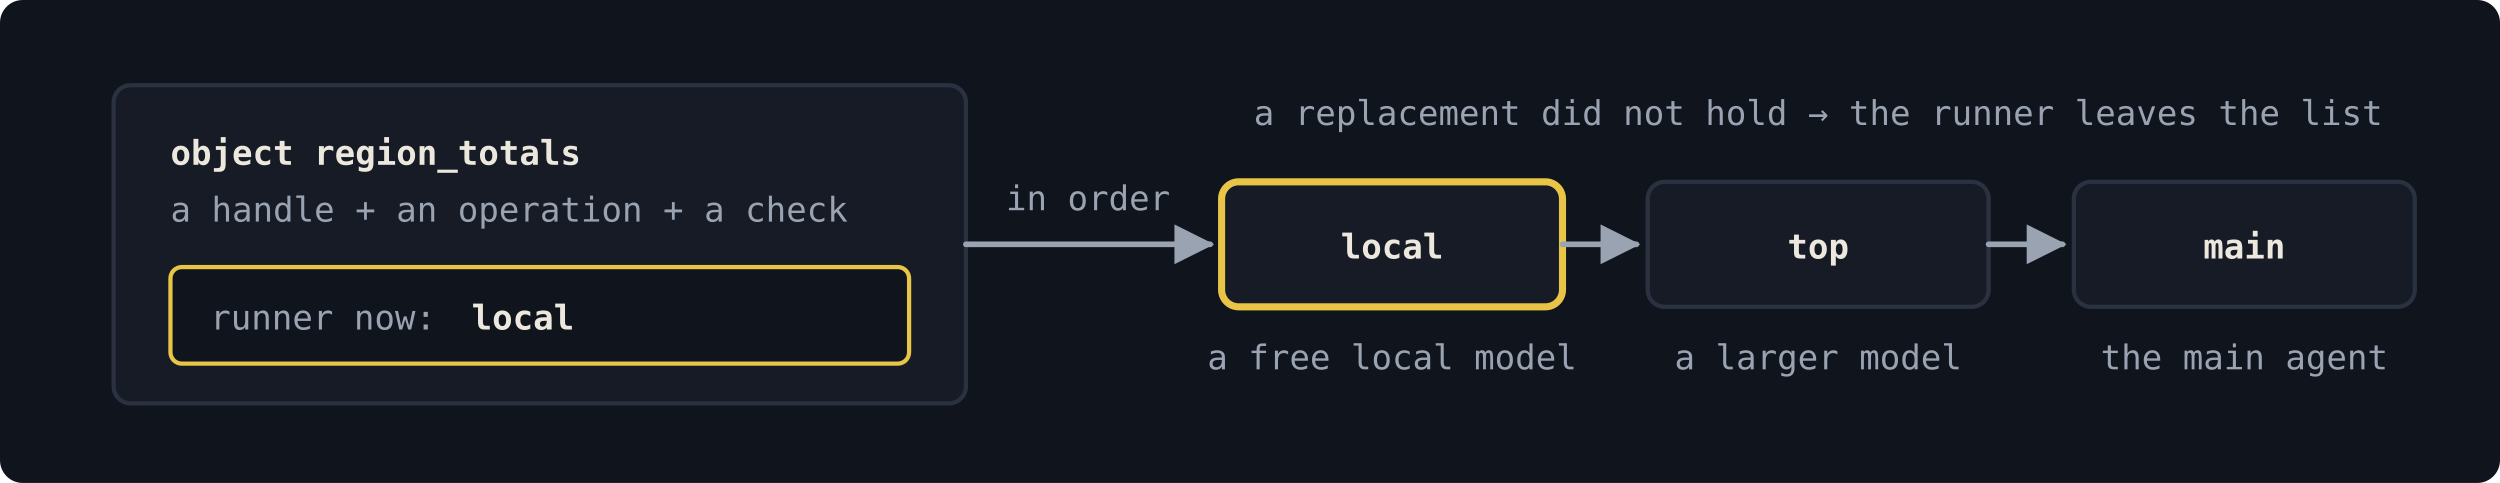
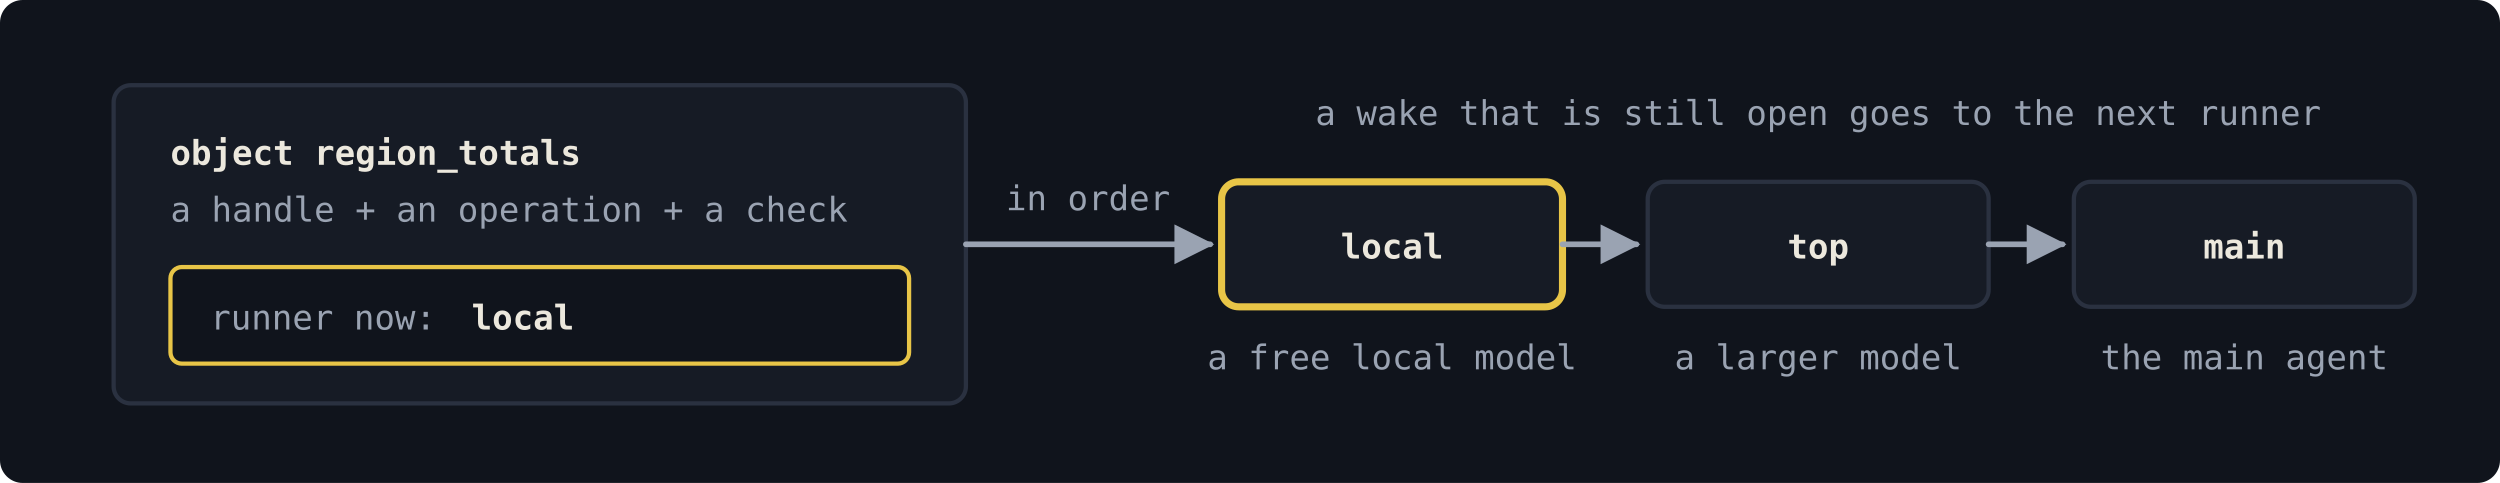
- <svg xmlns="http://www.w3.org/2000/svg" viewBox="0 0 880 170.0" width="880" role="img" aria-label="An object holds a slot for its runner. The runners are in order: a local model, then a larger model, then the main agent. A runner whose replacement does not hold leaves the list, and the next runner gets the wake.">
+ <svg xmlns="http://www.w3.org/2000/svg" viewBox="0 0 880 170.0" width="880" role="img" aria-label="An object holds a slot for its runner. The runners are in order: a local model, then a larger model, then the main agent. A wake that one runner does not close goes to the next runner.">
  <style>
text { font-family: ui-monospace, SFMono-Regular, Menlo, Consolas, "DejaVu Sans Mono", monospace; font-size: 12px; fill: #ece8dd; }
text.m { fill: #9aa3b2; } text.s { font-family: Georgia, "Times New Roman", serif; font-style: italic; font-size: 14.5px; } text.h { font-weight: 600; }
.ax { stroke: #2a3140; stroke-width: 1; fill: none; } .ln { fill: none; stroke-width: 2; stroke-linejoin: round; stroke-linecap: round; }
.sb { stroke: #2B9FC6; } .sr { stroke: #C8763E; } .sg { stroke: #E8C547; } .sm { stroke: #9aa3b2; } .si { stroke: #ece8dd; } .sx { stroke: #F0685A; }
.fb { fill: #2B9FC6; } .fr { fill: #C8763E; } .fg { fill: #E8C547; } .fx, text.fx { fill: #F0685A; } .fbg, text.fbg { fill: #10141c; } .fp { fill: #161b25; } .fn { fill: none; } .fm { fill: #9aa3b2; }
.box { fill: #161b25; stroke: #2a3140; stroke-width: 1.5; } .dash { stroke-dasharray: 5 5; }
text.halo { paint-order: stroke; stroke: #10141c; stroke-width: 4px; stroke-linejoin: round; }
.chip.on rect { stroke: #E8C547; stroke-width: 2.5; }
</style>
  <rect x="0" y="0" width="880" height="170.0" rx="8" fill="#10141c" />
  <defs>
    <marker id="ai" viewBox="0 0 10 10" refX="9" refY="5" markerWidth="7" markerHeight="7" orient="auto">
      <path d="M0 0L10 5L0 10z" class="fm" />
    </marker>
  </defs>
  <rect x="40" y="30" width="300" height="112" rx="6" class="box" />
  <text x="60" y="58" class="h">object region_totals</text>
  <text x="60" y="78" class="m">a handle + an operation + a check</text>
  <rect x="60" y="94" width="260" height="34" rx="4" class="fbg sg" stroke-width="1.5" />
  <text x="74" y="116" class="m">runner now:</text>
  <text id="slot" x="166" y="116" class="h">local</text>
  <path d="M340 86H426" class="ln sm" marker-end="url(#ai)" />
  <text x="383" y="74" text-anchor="middle" class="m">in order</text>
  <g class="chip on" id="c0">
    <rect x="430" y="64" width="120" height="44" rx="6" class="box" />
    <text x="490" y="91" text-anchor="middle" class="h">local</text>
  </g>
  <g class="chip" id="c1">
    <rect x="580" y="64" width="120" height="44" rx="6" class="box" />
    <text x="640" y="91" text-anchor="middle" class="h">top</text>
  </g>
  <g class="chip" id="c2">
    <rect x="730" y="64" width="120" height="44" rx="6" class="box" />
    <text x="790" y="91" text-anchor="middle" class="h">main</text>
  </g>
  <path d="M550 86H576" class="ln sm" marker-end="url(#ai)" />
  <path d="M700 86H726" class="ln sm" marker-end="url(#ai)" />
-   <text x="640" y="44" text-anchor="middle" class="m">a replacement did not hold → the runner leaves the list</text>
+   <text x="640" y="44" text-anchor="middle" class="m">a wake that is still open goes to the next runner</text>
  <text x="490" y="130" text-anchor="middle" class="m">a free local model</text>
  <text x="640" y="130" text-anchor="middle" class="m">a larger model</text>
  <text x="790" y="130" text-anchor="middle" class="m">the main agent</text>
</svg>
